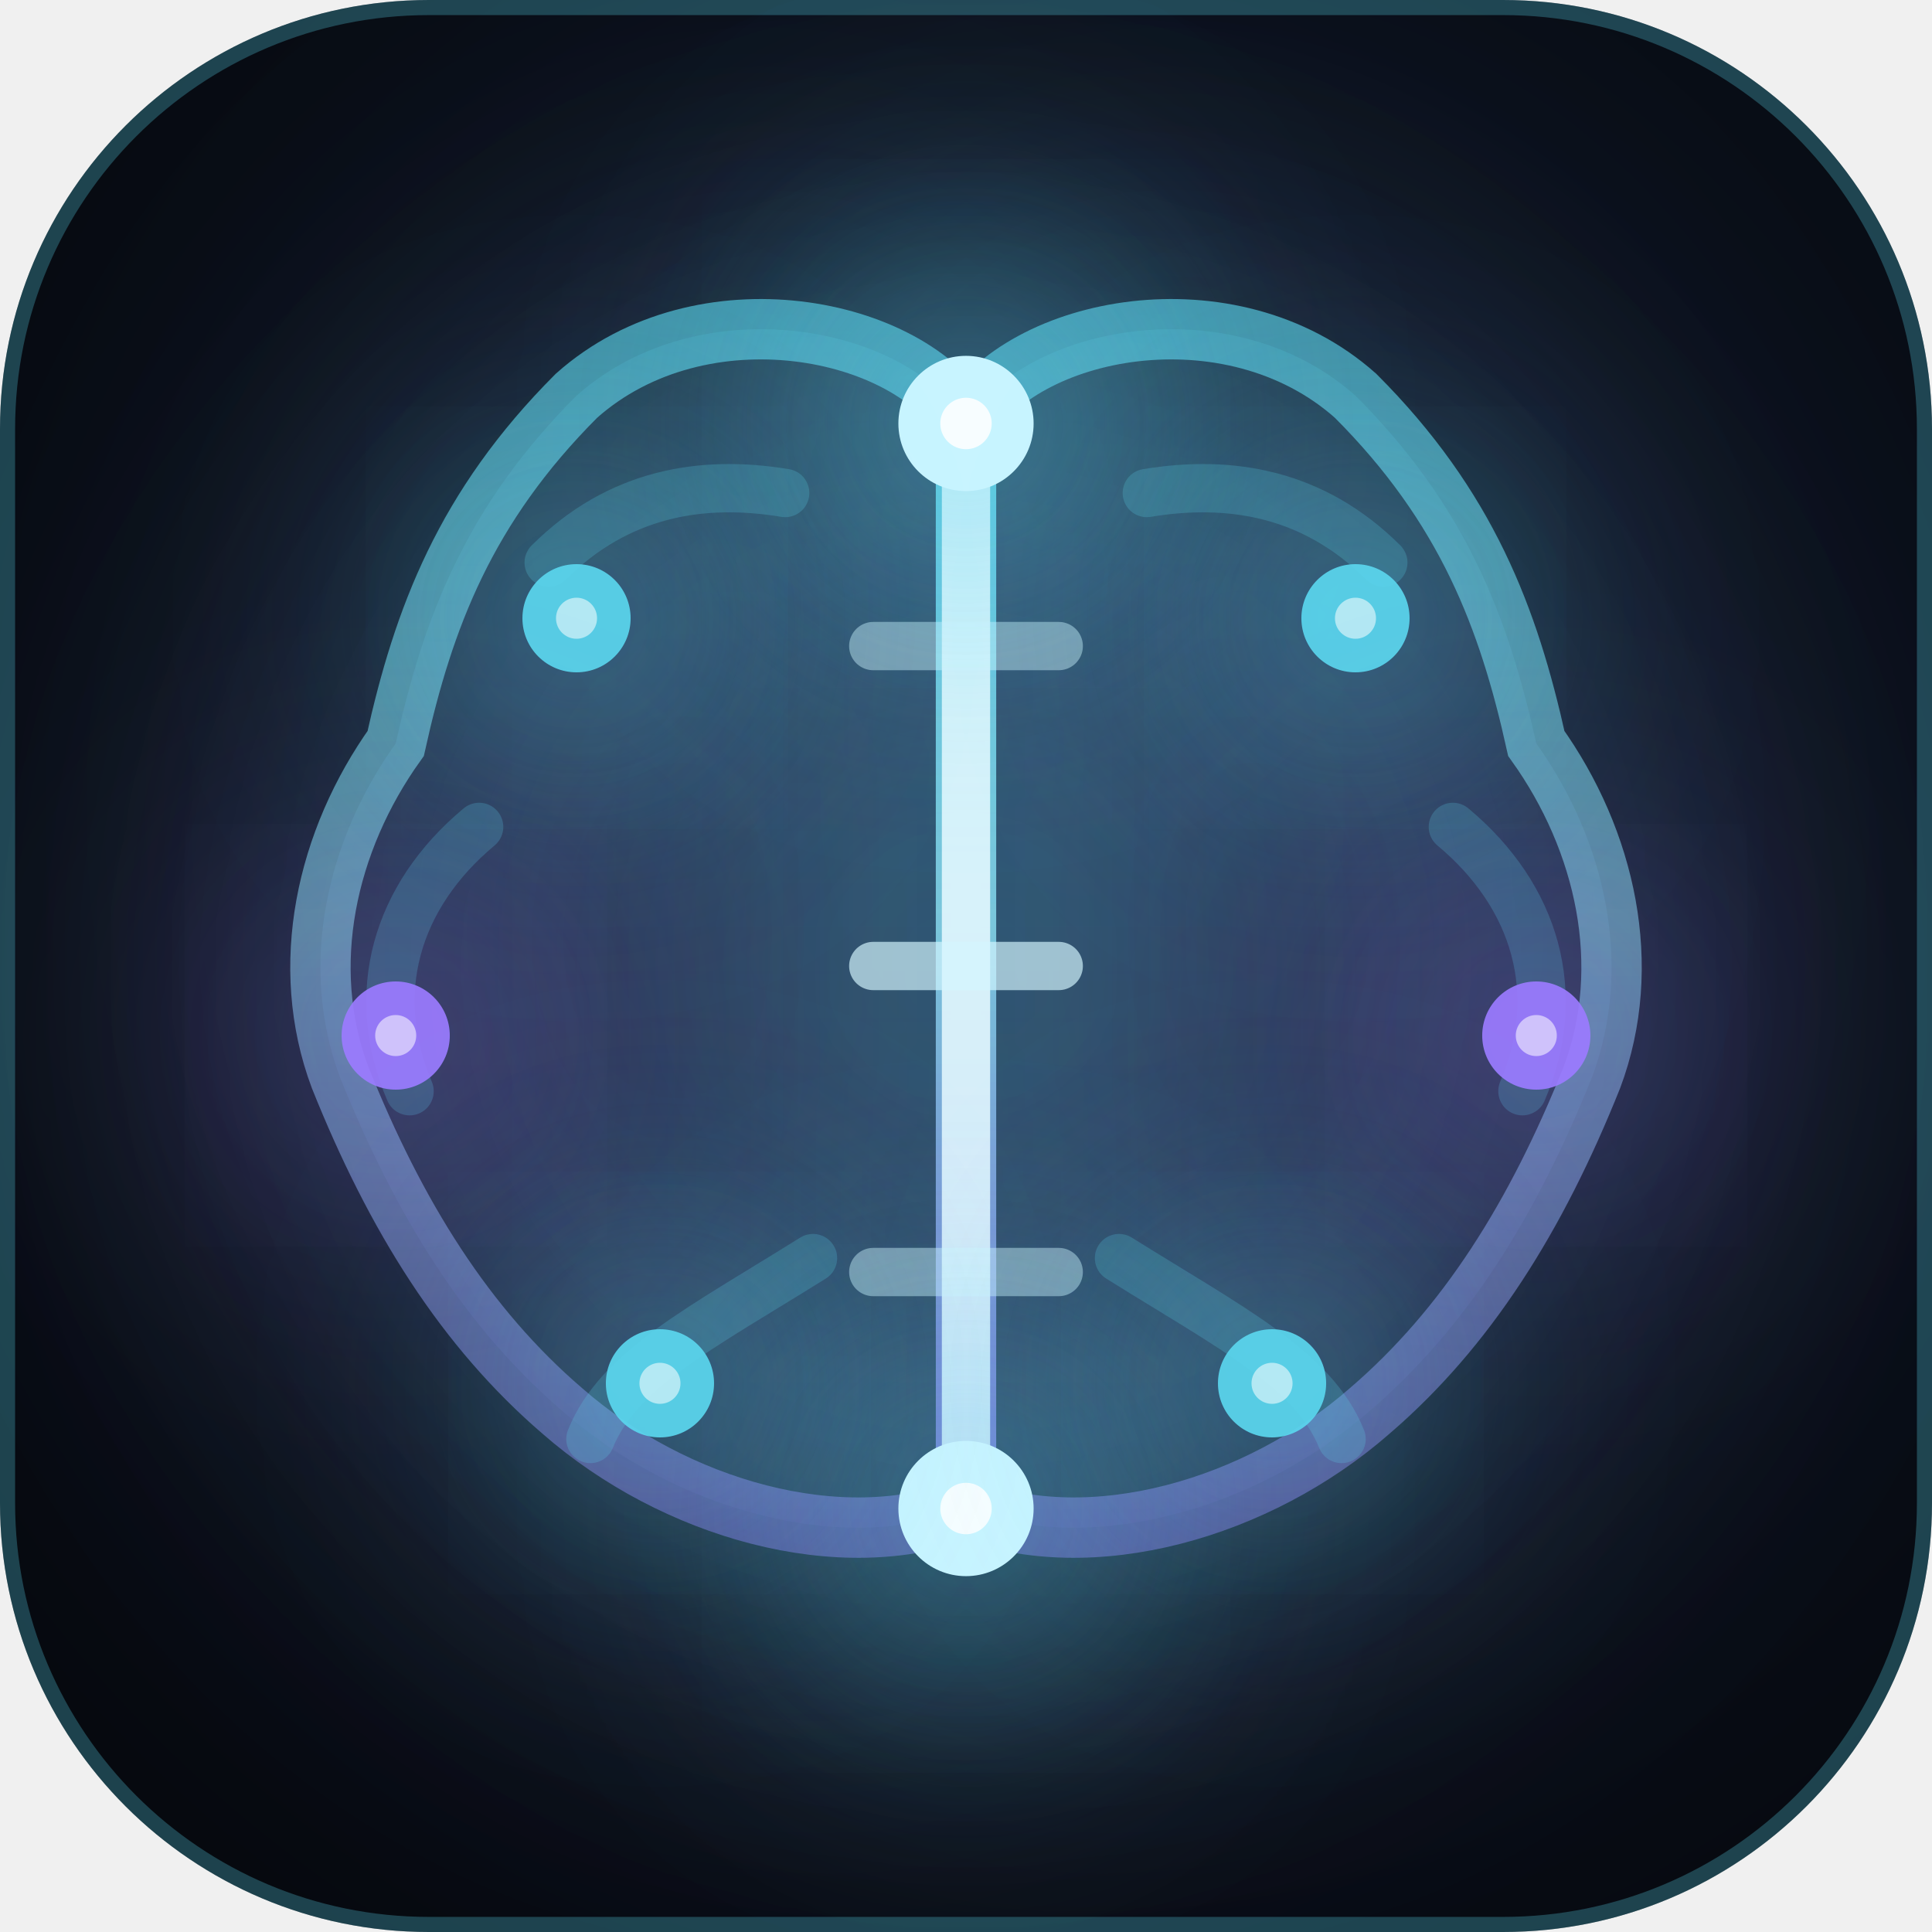
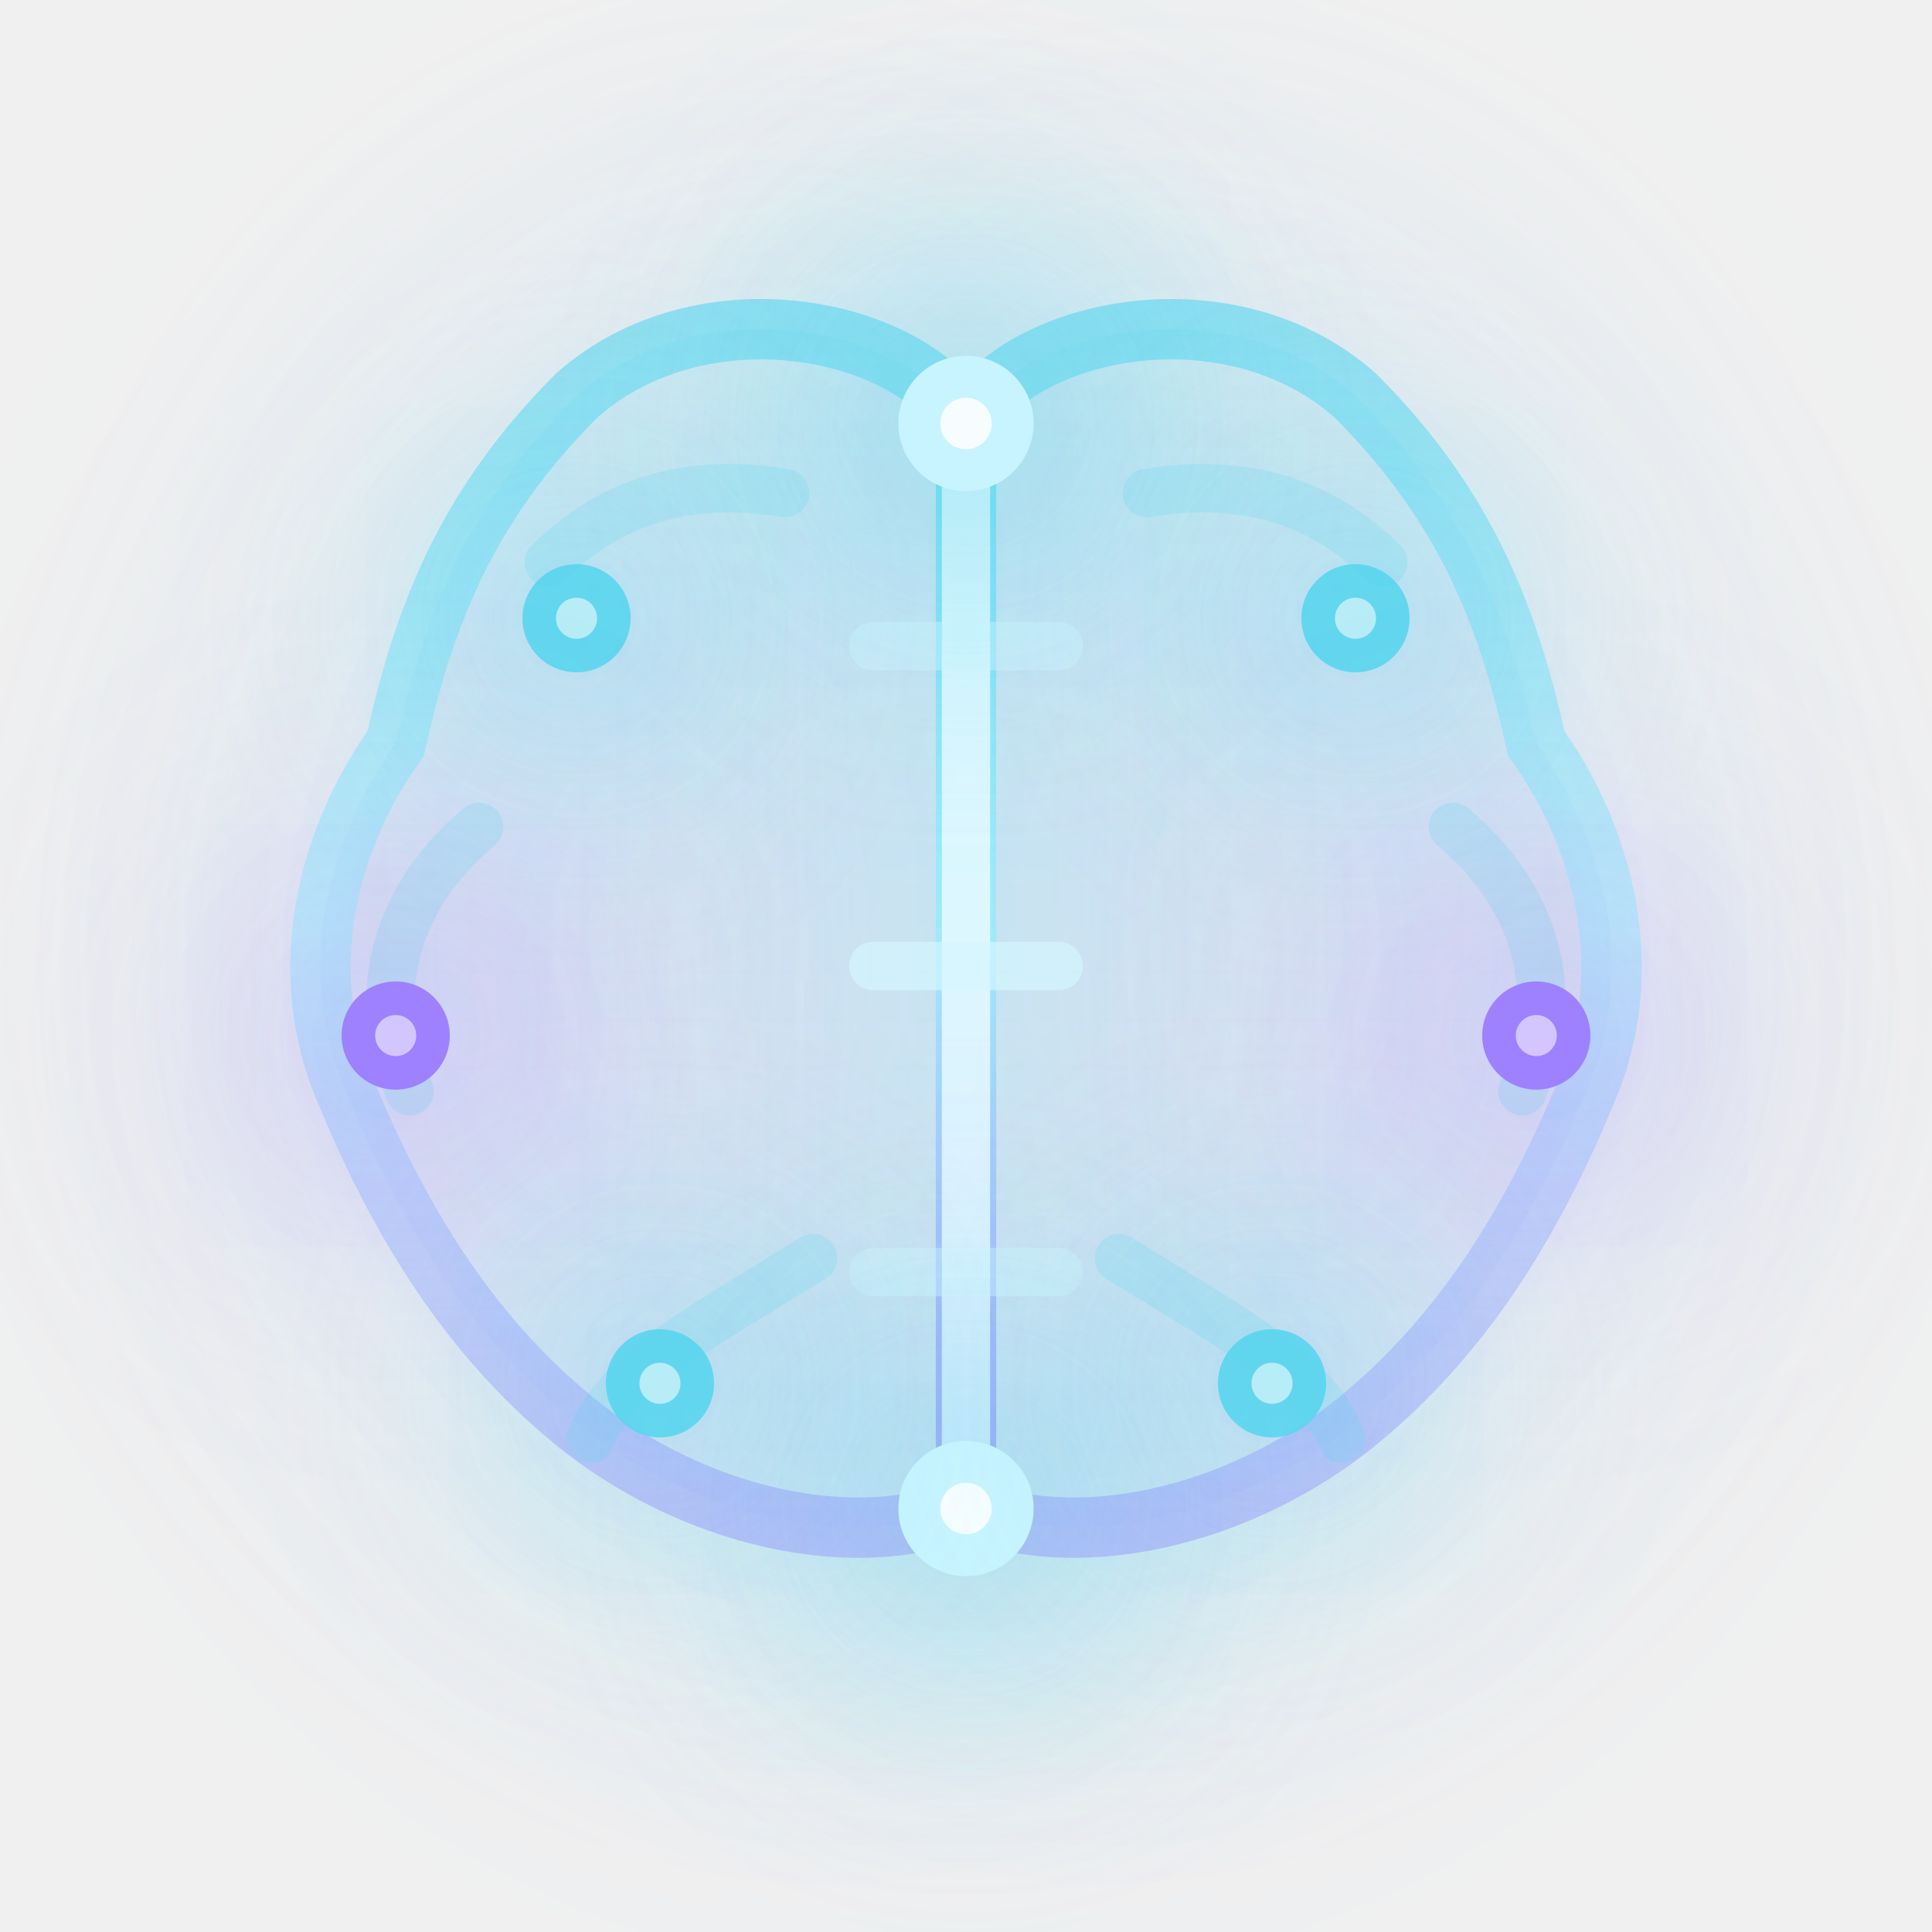
<svg xmlns="http://www.w3.org/2000/svg" viewBox="0 0 32 32" width="32" height="32">
  <defs>
-     <radialGradient id="bcldrb_bg" cx="56%" cy="42%" r="70%">
-       <stop offset="0%" stop-color="#0e1626" />
-       <stop offset="100%" stop-color="#06090f" />
-     </radialGradient>
-     <filter id="bcldrb_gc" x="-80%" y="-80%" width="260%" height="260%">
+     <filter id="b7x63e_gc" x="-80%" y="-80%" width="260%" height="260%">
      <feGaussianBlur stdDeviation="2" />
    </filter>
-     <filter id="bcldrb_gc2" x="-120%" y="-120%" width="340%" height="340%">
+     <filter id="b7x63e_gc2" x="-120%" y="-120%" width="340%" height="340%">
      <feGaussianBlur stdDeviation="3" />
    </filter>
-     <filter id="bcldrb_gv" x="-80%" y="-80%" width="260%" height="260%">
+     <filter id="b7x63e_gv" x="-80%" y="-80%" width="260%" height="260%">
      <feGaussianBlur stdDeviation="2.4" />
    </filter>
-     <filter id="bcldrb_halo" x="-60%" y="-60%" width="220%" height="220%">
-       <feGaussianBlur stdDeviation="1.76" />
+     <filter id="b7x63e_halo" x="-60%" y="-60%" width="220%" height="220%">
+       <feGaussianBlur stdDeviation="1.408" />
    </filter>
-     <filter id="bcldrb_fiss" x="-200%" y="-30%" width="500%" height="160%">
+     <filter id="b7x63e_fiss" x="-200%" y="-30%" width="500%" height="160%">
      <feGaussianBlur stdDeviation="1.5" />
    </filter>
-     <clipPath id="bcldrb_clip">
-       <rect width="32" height="32" rx="7.104" ry="7.104" />
-     </clipPath>
-     <linearGradient id="bcldrb_lf" x1="0%" y1="0%" x2="0%" y2="100%">
+     <linearGradient id="b7x63e_lf" x1="0%" y1="0%" x2="0%" y2="100%">
      <stop offset="0%" stop-color="#5ad6ee" stop-opacity="0.165" />
      <stop offset="100%" stop-color="#9b7bff" stop-opacity="0.066" />
    </linearGradient>
-     <linearGradient id="bcldrb_ls" x1="0%" y1="0%" x2="0%" y2="100%">
+     <linearGradient id="b7x63e_ls" x1="0%" y1="0%" x2="0%" y2="100%">
      <stop offset="0%" stop-color="#5ad6ee" stop-opacity="0.62" />
      <stop offset="50%" stop-color="#93ecff" stop-opacity="0.496" />
      <stop offset="100%" stop-color="#9b7bff" stop-opacity="0.434" />
    </linearGradient>
-     <radialGradient id="bcldrb_hg" cx="50%" cy="50%" r="50%">
-       <stop offset="0%" stop-color="#5ad6ee" stop-opacity="0.32" />
-       <stop offset="55%" stop-color="#9b7bff" stop-opacity="0.12" />
+     <radialGradient id="b7x63e_hg" cx="50%" cy="50%" r="50%">
+       <stop offset="0%" stop-color="#5ad6ee" stop-opacity="0.18" />
+       <stop offset="55%" stop-color="#9b7bff" stop-opacity="0.08" />
      <stop offset="100%" stop-color="#9b7bff" stop-opacity="0" />
    </radialGradient>
  </defs>
-   <g clip-path="url(#bcldrb_clip)">
-     <rect width="32" height="32" fill="url(#bcldrb_bg)" />
-     <rect width="32" height="32" fill="url(#bcldrb_hg)" filter="url(#bcldrb_halo)" opacity="0.85" />
-     <path d="M 16,7.014 C 15.078,5.402 11.622,4.71 9.549,6.554 C 7.706,8.397 7.014,10.24 6.554,12.314 C 5.402,13.926 4.941,16 5.632,17.843 C 6.554,20.147 7.706,21.99 9.318,23.373 C 11.162,24.986 13.926,25.792 16,24.986 Z" fill="url(#bcldrb_lf)" opacity="0.9" />
-     <path d="M 16,7.014 C 16.922,5.402 20.378,4.71 22.451,6.554 C 24.294,8.397 24.986,10.24 25.446,12.314 C 26.598,13.926 27.059,16 26.368,17.843 C 25.446,20.147 24.294,21.99 22.682,23.373 C 20.838,24.986 18.074,25.792 16,24.986 Z" fill="url(#bcldrb_lf)" opacity="0.9" />
-     <path d="M 16,7.014 C 15.078,5.402 11.622,4.71 9.549,6.554 C 7.706,8.397 7.014,10.24 6.554,12.314 C 5.402,13.926 4.941,16 5.632,17.843 C 6.554,20.147 7.706,21.99 9.318,23.373 C 11.162,24.986 13.926,25.792 16,24.986 Z" fill="none" stroke="#5ad6ee" stroke-width="2.5" opacity="0.18" filter="url(#bcldrb_gc2)" />
-     <path d="M 16,7.014 C 16.922,5.402 20.378,4.71 22.451,6.554 C 24.294,8.397 24.986,10.24 25.446,12.314 C 26.598,13.926 27.059,16 26.368,17.843 C 25.446,20.147 24.294,21.99 22.682,23.373 C 20.838,24.986 18.074,25.792 16,24.986 Z" fill="none" stroke="#5ad6ee" stroke-width="2.5" opacity="0.18" filter="url(#bcldrb_gc2)" />
-     <path d="M 16,7.014 C 15.078,5.402 11.622,4.71 9.549,6.554 C 7.706,8.397 7.014,10.24 6.554,12.314 C 5.402,13.926 4.941,16 5.632,17.843 C 6.554,20.147 7.706,21.99 9.318,23.373 C 11.162,24.986 13.926,25.792 16,24.986 Z" fill="none" stroke="url(#bcldrb_ls)" stroke-width="1" />
-     <path d="M 16,7.014 C 16.922,5.402 20.378,4.71 22.451,6.554 C 24.294,8.397 24.986,10.24 25.446,12.314 C 26.598,13.926 27.059,16 26.368,17.843 C 25.446,20.147 24.294,21.99 22.682,23.373 C 20.838,24.986 18.074,25.792 16,24.986 Z" fill="none" stroke="url(#bcldrb_ls)" stroke-width="1" />
-     <path d="M 13.005,8.166 C 11.622,7.936 10.24,8.166 9.088,9.318" fill="none" stroke="#5ad6ee" stroke-width="0.8" opacity="0.22" stroke-linecap="round" />
-     <path d="M 7.936,13.696 C 6.554,14.848 6.093,16.461 6.784,18.074" fill="none" stroke="#5ad6ee" stroke-width="0.8" opacity="0.22" stroke-linecap="round" />
-     <path d="M 13.466,20.838 C 11.622,21.99 10.24,22.682 9.779,23.834" fill="none" stroke="#5ad6ee" stroke-width="0.8" opacity="0.22" stroke-linecap="round" />
-     <path d="M 18.995,8.166 C 20.378,7.936 21.76,8.166 22.912,9.318" fill="none" stroke="#5ad6ee" stroke-width="0.8" opacity="0.22" stroke-linecap="round" />
-     <path d="M 24.064,13.696 C 25.446,14.848 25.907,16.461 25.216,18.074" fill="none" stroke="#5ad6ee" stroke-width="0.8" opacity="0.22" stroke-linecap="round" />
-     <path d="M 18.534,20.838 C 20.378,21.99 21.76,22.682 22.221,23.834" fill="none" stroke="#5ad6ee" stroke-width="0.8" opacity="0.22" stroke-linecap="round" />
-     <line x1="16" y1="7.014" x2="16" y2="24.986" stroke="#93ecff" stroke-width="1.5" opacity="0.55" stroke-linecap="round" filter="url(#bcldrb_fiss)" />
-     <line x1="16" y1="7.014" x2="16" y2="24.986" stroke="#e8f9ff" stroke-width="0.8" stroke-linecap="round" opacity="0.85" />
-     <line x1="14.464" y1="10.701" x2="17.536" y2="10.701" stroke="#93ecff" stroke-width="2" opacity="0.24" stroke-linecap="round" filter="url(#bcldrb_gc)" />
-     <line x1="14.464" y1="10.701" x2="17.536" y2="10.701" stroke="#d4f6ff" stroke-width="0.8" opacity="0.45" stroke-linecap="round" />
-     <line x1="14.464" y1="16" x2="17.536" y2="16" stroke="#93ecff" stroke-width="2" opacity="0.36" stroke-linecap="round" filter="url(#bcldrb_gc)" />
-     <line x1="14.464" y1="16" x2="17.536" y2="16" stroke="#d4f6ff" stroke-width="0.8" opacity="0.675" stroke-linecap="round" />
-     <line x1="14.464" y1="21.069" x2="17.536" y2="21.069" stroke="#93ecff" stroke-width="2" opacity="0.24" stroke-linecap="round" filter="url(#bcldrb_gc)" />
-     <line x1="14.464" y1="21.069" x2="17.536" y2="21.069" stroke="#d4f6ff" stroke-width="0.8" opacity="0.45" stroke-linecap="round" />
-     <circle cx="16" cy="7.014" r="3.584" fill="#5ad6ee" opacity="0.22" filter="url(#bcldrb_gc)" />
-     <circle cx="16" cy="7.014" r="1.68" fill="#5ad6ee" opacity="0.35" filter="url(#bcldrb_gc)" />
-     <circle cx="16" cy="7.014" r="1.12" fill="#c8f4ff" opacity="1" />
-     <circle cx="16" cy="7.014" r="0.426" fill="white" opacity="0.85" />
-     <circle cx="16" cy="24.986" r="3.584" fill="#5ad6ee" opacity="0.22" filter="url(#bcldrb_gc)" />
-     <circle cx="16" cy="24.986" r="1.68" fill="#5ad6ee" opacity="0.35" filter="url(#bcldrb_gc)" />
-     <circle cx="16" cy="24.986" r="1.12" fill="#c8f4ff" opacity="1" />
-     <circle cx="16" cy="24.986" r="0.426" fill="white" opacity="0.85" />
-     <circle cx="9.549" cy="10.24" r="2.867" fill="#5ad6ee" opacity="0.22" filter="url(#bcldrb_gc)" />
-     <circle cx="9.549" cy="10.24" r="1.344" fill="#5ad6ee" opacity="0.35" filter="url(#bcldrb_gc)" />
-     <circle cx="9.549" cy="10.24" r="0.896" fill="#5ad6ee" opacity="0.92" />
-     <circle cx="9.549" cy="10.24" r="0.34" fill="white" opacity="0.55" />
-     <circle cx="6.554" cy="17.152" r="2.867" fill="#9b7bff" opacity="0.22" filter="url(#bcldrb_gv)" />
-     <circle cx="6.554" cy="17.152" r="1.344" fill="#9b7bff" opacity="0.35" filter="url(#bcldrb_gv)" />
-     <circle cx="6.554" cy="17.152" r="0.896" fill="#9b7bff" opacity="0.92" />
-     <circle cx="6.554" cy="17.152" r="0.34" fill="white" opacity="0.55" />
-     <circle cx="10.931" cy="22.912" r="2.867" fill="#5ad6ee" opacity="0.22" filter="url(#bcldrb_gc)" />
-     <circle cx="10.931" cy="22.912" r="1.344" fill="#5ad6ee" opacity="0.35" filter="url(#bcldrb_gc)" />
-     <circle cx="10.931" cy="22.912" r="0.896" fill="#5ad6ee" opacity="0.92" />
-     <circle cx="10.931" cy="22.912" r="0.34" fill="white" opacity="0.55" />
-     <circle cx="22.451" cy="10.24" r="2.867" fill="#5ad6ee" opacity="0.22" filter="url(#bcldrb_gc)" />
-     <circle cx="22.451" cy="10.24" r="1.344" fill="#5ad6ee" opacity="0.35" filter="url(#bcldrb_gc)" />
-     <circle cx="22.451" cy="10.24" r="0.896" fill="#5ad6ee" opacity="0.92" />
-     <circle cx="22.451" cy="10.24" r="0.34" fill="white" opacity="0.55" />
-     <circle cx="25.446" cy="17.152" r="2.867" fill="#9b7bff" opacity="0.22" filter="url(#bcldrb_gv)" />
-     <circle cx="25.446" cy="17.152" r="1.344" fill="#9b7bff" opacity="0.35" filter="url(#bcldrb_gv)" />
-     <circle cx="25.446" cy="17.152" r="0.896" fill="#9b7bff" opacity="0.92" />
-     <circle cx="25.446" cy="17.152" r="0.34" fill="white" opacity="0.55" />
-     <circle cx="21.069" cy="22.912" r="2.867" fill="#5ad6ee" opacity="0.22" filter="url(#bcldrb_gc)" />
-     <circle cx="21.069" cy="22.912" r="1.344" fill="#5ad6ee" opacity="0.35" filter="url(#bcldrb_gc)" />
-     <circle cx="21.069" cy="22.912" r="0.896" fill="#5ad6ee" opacity="0.92" />
-     <circle cx="21.069" cy="22.912" r="0.34" fill="white" opacity="0.55" />
-     <rect width="32" height="32" rx="7.104" ry="7.104" fill="none" stroke="#5ad6ee" stroke-width="0.5" opacity="0.28" />
-   </g>
+   <rect width="32" height="32" fill="url(#b7x63e_hg)" filter="url(#b7x63e_halo)" opacity="0.7" />
+   <path d="M 16,7.014 C 15.078,5.402 11.622,4.71 9.549,6.554 C 7.706,8.397 7.014,10.24 6.554,12.314 C 5.402,13.926 4.941,16 5.632,17.843 C 6.554,20.147 7.706,21.99 9.318,23.373 C 11.162,24.986 13.926,25.792 16,24.986 Z" fill="url(#b7x63e_lf)" opacity="0.9" />
+   <path d="M 16,7.014 C 16.922,5.402 20.378,4.71 22.451,6.554 C 24.294,8.397 24.986,10.24 25.446,12.314 C 26.598,13.926 27.059,16 26.368,17.843 C 25.446,20.147 24.294,21.99 22.682,23.373 C 20.838,24.986 18.074,25.792 16,24.986 Z" fill="url(#b7x63e_lf)" opacity="0.9" />
+   <path d="M 16,7.014 C 15.078,5.402 11.622,4.71 9.549,6.554 C 7.706,8.397 7.014,10.24 6.554,12.314 C 5.402,13.926 4.941,16 5.632,17.843 C 6.554,20.147 7.706,21.99 9.318,23.373 C 11.162,24.986 13.926,25.792 16,24.986 Z" fill="none" stroke="#5ad6ee" stroke-width="2.5" opacity="0.18" filter="url(#b7x63e_gc2)" />
+   <path d="M 16,7.014 C 16.922,5.402 20.378,4.71 22.451,6.554 C 24.294,8.397 24.986,10.24 25.446,12.314 C 26.598,13.926 27.059,16 26.368,17.843 C 25.446,20.147 24.294,21.99 22.682,23.373 C 20.838,24.986 18.074,25.792 16,24.986 Z" fill="none" stroke="#5ad6ee" stroke-width="2.5" opacity="0.18" filter="url(#b7x63e_gc2)" />
+   <path d="M 16,7.014 C 15.078,5.402 11.622,4.71 9.549,6.554 C 7.706,8.397 7.014,10.24 6.554,12.314 C 5.402,13.926 4.941,16 5.632,17.843 C 6.554,20.147 7.706,21.99 9.318,23.373 C 11.162,24.986 13.926,25.792 16,24.986 Z" fill="none" stroke="url(#b7x63e_ls)" stroke-width="1" />
+   <path d="M 16,7.014 C 16.922,5.402 20.378,4.71 22.451,6.554 C 24.294,8.397 24.986,10.24 25.446,12.314 C 26.598,13.926 27.059,16 26.368,17.843 C 25.446,20.147 24.294,21.99 22.682,23.373 C 20.838,24.986 18.074,25.792 16,24.986 Z" fill="none" stroke="url(#b7x63e_ls)" stroke-width="1" />
+   <path d="M 13.005,8.166 C 11.622,7.936 10.24,8.166 9.088,9.318" fill="none" stroke="#5ad6ee" stroke-width="0.8" opacity="0.22" stroke-linecap="round" />
+   <path d="M 7.936,13.696 C 6.554,14.848 6.093,16.461 6.784,18.074" fill="none" stroke="#5ad6ee" stroke-width="0.8" opacity="0.22" stroke-linecap="round" />
+   <path d="M 13.466,20.838 C 11.622,21.99 10.24,22.682 9.779,23.834" fill="none" stroke="#5ad6ee" stroke-width="0.8" opacity="0.22" stroke-linecap="round" />
+   <path d="M 18.995,8.166 C 20.378,7.936 21.76,8.166 22.912,9.318" fill="none" stroke="#5ad6ee" stroke-width="0.8" opacity="0.22" stroke-linecap="round" />
+   <path d="M 24.064,13.696 C 25.446,14.848 25.907,16.461 25.216,18.074" fill="none" stroke="#5ad6ee" stroke-width="0.8" opacity="0.22" stroke-linecap="round" />
+   <path d="M 18.534,20.838 C 20.378,21.99 21.76,22.682 22.221,23.834" fill="none" stroke="#5ad6ee" stroke-width="0.8" opacity="0.22" stroke-linecap="round" />
+   <line x1="16" y1="7.014" x2="16" y2="24.986" stroke="#93ecff" stroke-width="1.5" opacity="0.55" stroke-linecap="round" filter="url(#b7x63e_fiss)" />
+   <line x1="16" y1="7.014" x2="16" y2="24.986" stroke="#e8f9ff" stroke-width="0.8" stroke-linecap="round" opacity="0.85" />
+   <line x1="14.464" y1="10.701" x2="17.536" y2="10.701" stroke="#93ecff" stroke-width="2" opacity="0.24" stroke-linecap="round" filter="url(#b7x63e_gc)" />
+   <line x1="14.464" y1="10.701" x2="17.536" y2="10.701" stroke="#d4f6ff" stroke-width="0.8" opacity="0.45" stroke-linecap="round" />
+   <line x1="14.464" y1="16" x2="17.536" y2="16" stroke="#93ecff" stroke-width="2" opacity="0.36" stroke-linecap="round" filter="url(#b7x63e_gc)" />
+   <line x1="14.464" y1="16" x2="17.536" y2="16" stroke="#d4f6ff" stroke-width="0.8" opacity="0.675" stroke-linecap="round" />
+   <line x1="14.464" y1="21.069" x2="17.536" y2="21.069" stroke="#93ecff" stroke-width="2" opacity="0.24" stroke-linecap="round" filter="url(#b7x63e_gc)" />
+   <line x1="14.464" y1="21.069" x2="17.536" y2="21.069" stroke="#d4f6ff" stroke-width="0.8" opacity="0.45" stroke-linecap="round" />
+   <circle cx="16" cy="7.014" r="3.584" fill="#5ad6ee" opacity="0.22" filter="url(#b7x63e_gc)" />
+   <circle cx="16" cy="7.014" r="1.68" fill="#5ad6ee" opacity="0.35" filter="url(#b7x63e_gc)" />
+   <circle cx="16" cy="7.014" r="1.12" fill="#c8f4ff" opacity="1" />
+   <circle cx="16" cy="7.014" r="0.426" fill="white" opacity="0.85" />
+   <circle cx="16" cy="24.986" r="3.584" fill="#5ad6ee" opacity="0.22" filter="url(#b7x63e_gc)" />
+   <circle cx="16" cy="24.986" r="1.68" fill="#5ad6ee" opacity="0.35" filter="url(#b7x63e_gc)" />
+   <circle cx="16" cy="24.986" r="1.12" fill="#c8f4ff" opacity="1" />
+   <circle cx="16" cy="24.986" r="0.426" fill="white" opacity="0.85" />
+   <circle cx="9.549" cy="10.24" r="2.867" fill="#5ad6ee" opacity="0.22" filter="url(#b7x63e_gc)" />
+   <circle cx="9.549" cy="10.24" r="1.344" fill="#5ad6ee" opacity="0.35" filter="url(#b7x63e_gc)" />
+   <circle cx="9.549" cy="10.24" r="0.896" fill="#5ad6ee" opacity="0.92" />
+   <circle cx="9.549" cy="10.24" r="0.34" fill="white" opacity="0.55" />
+   <circle cx="6.554" cy="17.152" r="2.867" fill="#9b7bff" opacity="0.22" filter="url(#b7x63e_gv)" />
+   <circle cx="6.554" cy="17.152" r="1.344" fill="#9b7bff" opacity="0.35" filter="url(#b7x63e_gv)" />
+   <circle cx="6.554" cy="17.152" r="0.896" fill="#9b7bff" opacity="0.92" />
+   <circle cx="6.554" cy="17.152" r="0.34" fill="white" opacity="0.55" />
+   <circle cx="10.931" cy="22.912" r="2.867" fill="#5ad6ee" opacity="0.22" filter="url(#b7x63e_gc)" />
+   <circle cx="10.931" cy="22.912" r="1.344" fill="#5ad6ee" opacity="0.35" filter="url(#b7x63e_gc)" />
+   <circle cx="10.931" cy="22.912" r="0.896" fill="#5ad6ee" opacity="0.92" />
+   <circle cx="10.931" cy="22.912" r="0.34" fill="white" opacity="0.55" />
+   <circle cx="22.451" cy="10.24" r="2.867" fill="#5ad6ee" opacity="0.22" filter="url(#b7x63e_gc)" />
+   <circle cx="22.451" cy="10.24" r="1.344" fill="#5ad6ee" opacity="0.35" filter="url(#b7x63e_gc)" />
+   <circle cx="22.451" cy="10.24" r="0.896" fill="#5ad6ee" opacity="0.92" />
+   <circle cx="22.451" cy="10.24" r="0.34" fill="white" opacity="0.55" />
+   <circle cx="25.446" cy="17.152" r="2.867" fill="#9b7bff" opacity="0.22" filter="url(#b7x63e_gv)" />
+   <circle cx="25.446" cy="17.152" r="1.344" fill="#9b7bff" opacity="0.35" filter="url(#b7x63e_gv)" />
+   <circle cx="25.446" cy="17.152" r="0.896" fill="#9b7bff" opacity="0.92" />
+   <circle cx="25.446" cy="17.152" r="0.34" fill="white" opacity="0.55" />
+   <circle cx="21.069" cy="22.912" r="2.867" fill="#5ad6ee" opacity="0.22" filter="url(#b7x63e_gc)" />
+   <circle cx="21.069" cy="22.912" r="1.344" fill="#5ad6ee" opacity="0.35" filter="url(#b7x63e_gc)" />
+   <circle cx="21.069" cy="22.912" r="0.896" fill="#5ad6ee" opacity="0.92" />
+   <circle cx="21.069" cy="22.912" r="0.34" fill="white" opacity="0.55" />
</svg>
